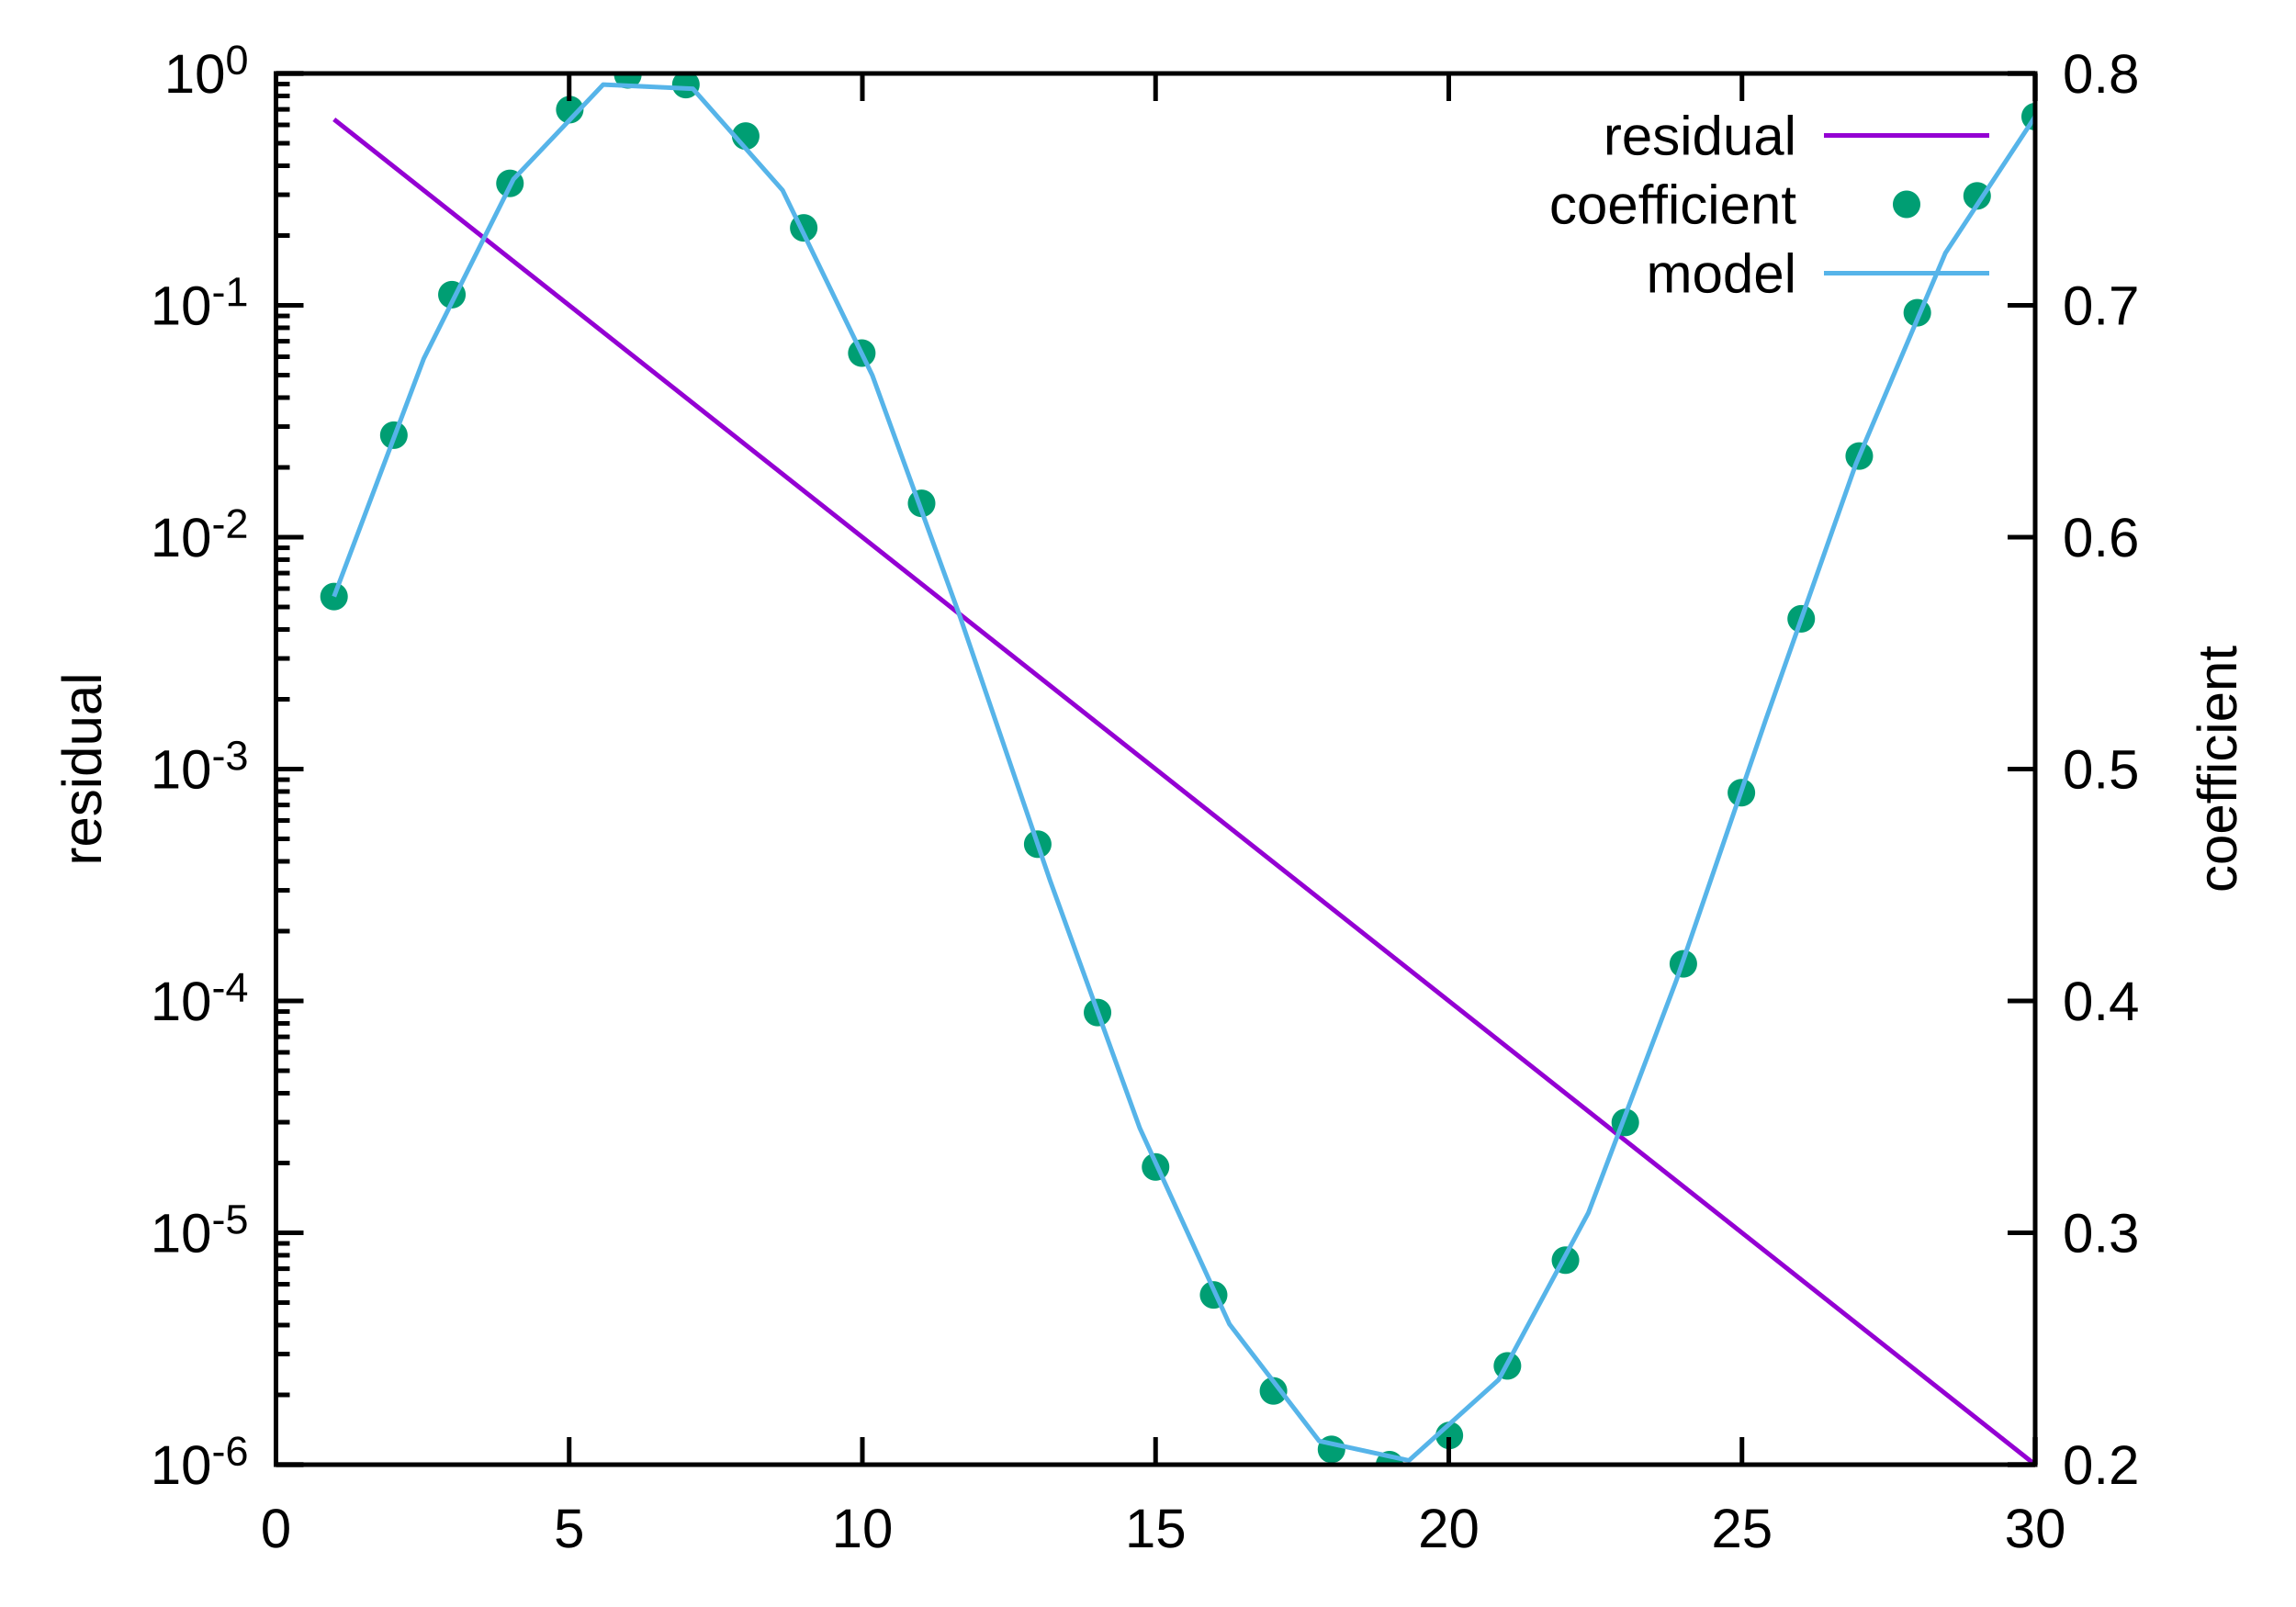
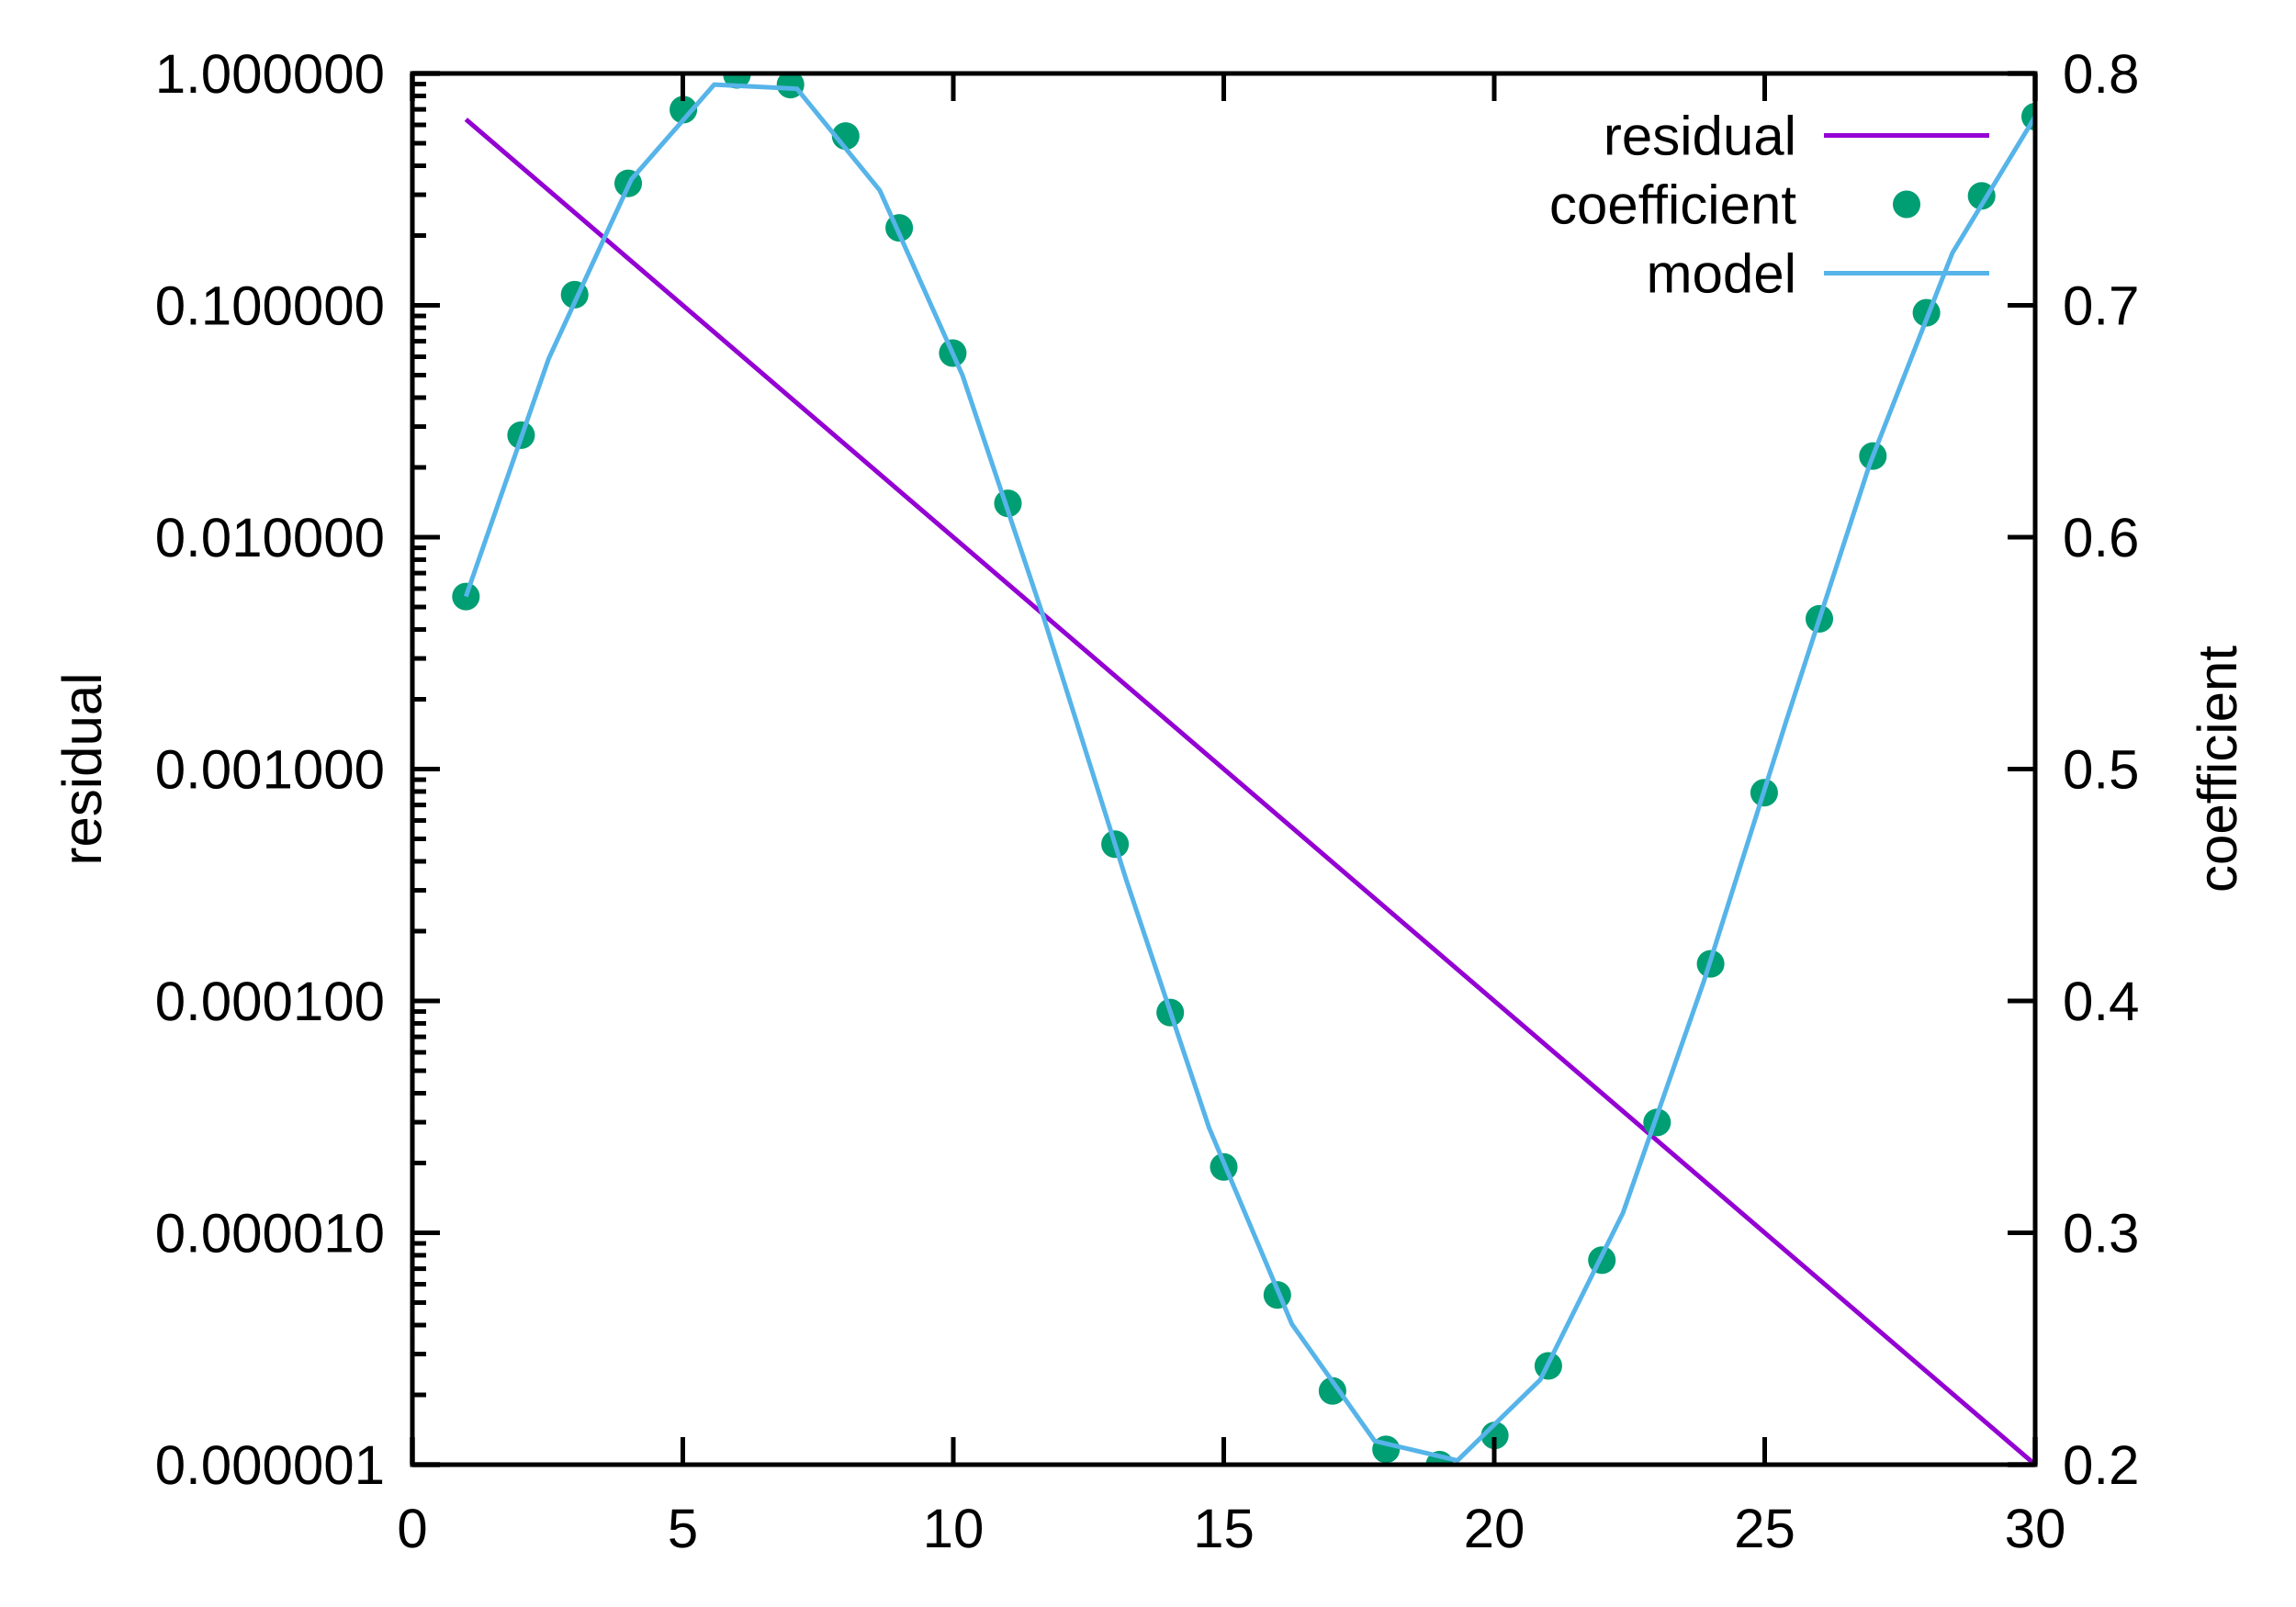
<svg xmlns="http://www.w3.org/2000/svg" width="500" height="350" viewBox="0 0 500 350" font-family="Arial,Helvetica,sans-serif" font-size="12">
  <rect x="0" y="0" width="500" height="350" fill="white" stroke="none" stroke-width="0" />
-   <g class="fs-axes" data-area="60.1 443.2 16 319" data-x="0 3e1" data-y="1e-6 1e0" data-y2="2e-1 8e-1" data-log="0 1 0" data-grid="0" data-font-size="12" data-mirror="1 0 0" data-y2tics="* 0.1 *">
+   <g class="fs-axes" data-area="89.8 443.2 16 319" data-x="0 3e1" data-y="1e-6 1e0" data-y2="2e-1 8e-1" data-log="0 1 0" data-grid="0" data-font-size="12" data-xformat="%h" data-yformat="%h" data-mirror="1 0 0" data-y2tics="* 0.1 *" data-y2format="%h">
    <g class="fs-grid" display="none">
-       <polyline fill="none" stroke="#a0a0a0" stroke-width="0.5" stroke-dasharray="2,3" points="60.1,319 60.1,16" />
-       <polyline fill="none" stroke="#a0a0a0" stroke-width="0.5" stroke-dasharray="2,3" points="123.95,319 123.95,16" />
-       <polyline fill="none" stroke="#a0a0a0" stroke-width="0.5" stroke-dasharray="2,3" points="187.8,319 187.8,16" />
-       <polyline fill="none" stroke="#a0a0a0" stroke-width="0.5" stroke-dasharray="2,3" points="251.65,319 251.65,16" />
-       <polyline fill="none" stroke="#a0a0a0" stroke-width="0.5" stroke-dasharray="2,3" points="315.5,319 315.5,16" />
-       <polyline fill="none" stroke="#a0a0a0" stroke-width="0.5" stroke-dasharray="2,3" points="379.35,319 379.35,16" />
+       <polyline fill="none" stroke="#a0a0a0" stroke-width="0.5" stroke-dasharray="2,3" points="89.8,319 89.8,16" />
+       <polyline fill="none" stroke="#a0a0a0" stroke-width="0.5" stroke-dasharray="2,3" points="148.7,319 148.7,16" />
+       <polyline fill="none" stroke="#a0a0a0" stroke-width="0.5" stroke-dasharray="2,3" points="207.6,319 207.6,16" />
+       <polyline fill="none" stroke="#a0a0a0" stroke-width="0.5" stroke-dasharray="2,3" points="266.5,319 266.5,16" />
+       <polyline fill="none" stroke="#a0a0a0" stroke-width="0.5" stroke-dasharray="2,3" points="325.4,319 325.4,16" />
+       <polyline fill="none" stroke="#a0a0a0" stroke-width="0.5" stroke-dasharray="2,3" points="384.3,319 384.3,16" />
      <polyline fill="none" stroke="#a0a0a0" stroke-width="0.5" stroke-dasharray="2,3" points="443.2,319 443.2,16" />
-       <polyline fill="none" stroke="#a0a0a0" stroke-width="0.5" stroke-dasharray="2,3" points="60.1,319 443.2,319" />
-       <polyline fill="none" stroke="#a0a0a0" stroke-width="0.5" stroke-dasharray="2,3" points="60.1,268.5 443.2,268.5" />
-       <polyline fill="none" stroke="#a0a0a0" stroke-width="0.5" stroke-dasharray="2,3" points="60.1,218 443.2,218" />
-       <polyline fill="none" stroke="#a0a0a0" stroke-width="0.5" stroke-dasharray="2,3" points="60.1,167.5 443.2,167.5" />
-       <polyline fill="none" stroke="#a0a0a0" stroke-width="0.5" stroke-dasharray="2,3" points="60.1,117 443.2,117" />
-       <polyline fill="none" stroke="#a0a0a0" stroke-width="0.5" stroke-dasharray="2,3" points="60.1,66.5 443.2,66.5" />
-       <polyline fill="none" stroke="#a0a0a0" stroke-width="0.5" stroke-dasharray="2,3" points="60.1,16 443.2,16" />
+       <polyline fill="none" stroke="#a0a0a0" stroke-width="0.5" stroke-dasharray="2,3" points="89.8,319 443.2,319" />
+       <polyline fill="none" stroke="#a0a0a0" stroke-width="0.5" stroke-dasharray="2,3" points="89.8,268.5 443.2,268.5" />
+       <polyline fill="none" stroke="#a0a0a0" stroke-width="0.5" stroke-dasharray="2,3" points="89.8,218 443.2,218" />
+       <polyline fill="none" stroke="#a0a0a0" stroke-width="0.5" stroke-dasharray="2,3" points="89.8,167.5 443.2,167.5" />
+       <polyline fill="none" stroke="#a0a0a0" stroke-width="0.5" stroke-dasharray="2,3" points="89.8,117 443.2,117" />
+       <polyline fill="none" stroke="#a0a0a0" stroke-width="0.5" stroke-dasharray="2,3" points="89.8,66.5 443.2,66.5" />
+       <polyline fill="none" stroke="#a0a0a0" stroke-width="0.5" stroke-dasharray="2,3" points="89.8,16 443.2,16" />
    </g>
-     <svg class="fs-plot" x="60.1" y="16" width="383.1" height="303" viewBox="0 0 1 1" preserveAspectRatio="none" overflow="hidden">
+     <svg class="fs-plot" x="89.8" y="16" width="353.4" height="303" viewBox="0 0 1 1" preserveAspectRatio="none" overflow="hidden">
      <g class="fs-series" data-series="1">
        <polyline fill="none" stroke="#9400d3" stroke-width="1" stroke-linejoin="round" vector-effect="non-scaling-stroke" points="0.033,0.033 0.067,0.067 0.1,0.1 0.133,0.133 0.167,0.167 0.2,0.2 0.233,0.233 0.267,0.267 0.3,0.3 0.333,0.333 0.367,0.367 0.4,0.4 0.433,0.433 0.467,0.467 0.5,0.5 0.533,0.533 0.567,0.567 0.6,0.6 0.633,0.633 0.667,0.667 0.7,0.7 0.733,0.733 0.767,0.767 0.8,0.8 0.833,0.833 0.867,0.867 0.9,0.9 0.933,0.933 0.967,0.967 1,1" />
      </g>
      <g class="fs-series" data-series="2">
        <path fill="none" stroke="#009e73" stroke-width="6" stroke-linecap="round" vector-effect="non-scaling-stroke" d="M0.033,0.376h0 M0.067,0.26h0 M0.1,0.159h0 M0.133,0.079h0 M0.167,0.026h0 M0.2,0.001h0 M0.233,0.008h0 M0.267,0.045h0 M0.3,0.111h0 M0.333,0.201h0 M0.367,0.309h0 M0.433,0.554h0 M0.467,0.675h0 M0.5,0.786h0 M0.533,0.878h0 M0.567,0.947h0 M0.6,0.989h0 M0.633,1h0 M0.667,0.979h0 M0.7,0.929h0 M0.733,0.853h0 M0.767,0.754h0 M0.8,0.64h0 M0.833,0.517h0 M0.867,0.392h0 M0.9,0.275h0 M0.933,0.172h0 M0.967,0.088h0 M1,0.031h0" />
      </g>
      <g class="fs-series" data-series="3">
        <polyline fill="none" stroke="#56b4e9" stroke-width="1" stroke-linejoin="round" vector-effect="non-scaling-stroke" points="0.033,0.376 0.084,0.205 0.135,0.076 0.186,0.008 0.237,0.011 0.288,0.084 0.339,0.217 0.389,0.391 0.44,0.58 0.491,0.758 0.542,0.899 0.593,0.983 0.644,0.997 0.695,0.939 0.746,0.819 0.796,0.652 0.847,0.464 0.898,0.281 0.949,0.129 1,0.031" />
      </g>
    </svg>
-     <rect x="60.1" y="16" width="383.1" height="303" fill="none" stroke="black" stroke-width="1" />
+     <rect x="89.8" y="16" width="353.4" height="303" fill="none" stroke="black" stroke-width="1" />
    <g class="fs-xticks">
-       <polyline fill="none" stroke="black" stroke-width="1" points="60.1,319 60.1,313" />
-       <polyline fill="none" stroke="black" stroke-width="1" points="60.1,16 60.1,22" />
-       <text x="60.1" y="337" text-anchor="middle">0</text>
-       <polyline fill="none" stroke="black" stroke-width="1" points="123.95,319 123.95,313" />
-       <polyline fill="none" stroke="black" stroke-width="1" points="123.95,16 123.95,22" />
-       <text x="123.95" y="337" text-anchor="middle">5</text>
-       <polyline fill="none" stroke="black" stroke-width="1" points="187.8,319 187.8,313" />
-       <polyline fill="none" stroke="black" stroke-width="1" points="187.8,16 187.8,22" />
-       <text x="187.8" y="337" text-anchor="middle">10</text>
-       <polyline fill="none" stroke="black" stroke-width="1" points="251.65,319 251.65,313" />
-       <polyline fill="none" stroke="black" stroke-width="1" points="251.65,16 251.65,22" />
-       <text x="251.65" y="337" text-anchor="middle">15</text>
-       <polyline fill="none" stroke="black" stroke-width="1" points="315.5,319 315.5,313" />
-       <polyline fill="none" stroke="black" stroke-width="1" points="315.5,16 315.5,22" />
-       <text x="315.5" y="337" text-anchor="middle">20</text>
-       <polyline fill="none" stroke="black" stroke-width="1" points="379.35,319 379.35,313" />
-       <polyline fill="none" stroke="black" stroke-width="1" points="379.35,16 379.35,22" />
-       <text x="379.35" y="337" text-anchor="middle">25</text>
+       <polyline fill="none" stroke="black" stroke-width="1" points="89.8,319 89.8,313" />
+       <polyline fill="none" stroke="black" stroke-width="1" points="89.8,16 89.8,22" />
+       <text x="89.8" y="337" text-anchor="middle">0</text>
+       <polyline fill="none" stroke="black" stroke-width="1" points="148.7,319 148.7,313" />
+       <polyline fill="none" stroke="black" stroke-width="1" points="148.7,16 148.7,22" />
+       <text x="148.7" y="337" text-anchor="middle">5</text>
+       <polyline fill="none" stroke="black" stroke-width="1" points="207.6,319 207.6,313" />
+       <polyline fill="none" stroke="black" stroke-width="1" points="207.6,16 207.6,22" />
+       <text x="207.6" y="337" text-anchor="middle">10</text>
+       <polyline fill="none" stroke="black" stroke-width="1" points="266.5,319 266.5,313" />
+       <polyline fill="none" stroke="black" stroke-width="1" points="266.5,16 266.5,22" />
+       <text x="266.5" y="337" text-anchor="middle">15</text>
+       <polyline fill="none" stroke="black" stroke-width="1" points="325.4,319 325.4,313" />
+       <polyline fill="none" stroke="black" stroke-width="1" points="325.4,16 325.4,22" />
+       <text x="325.4" y="337" text-anchor="middle">20</text>
+       <polyline fill="none" stroke="black" stroke-width="1" points="384.3,319 384.3,313" />
+       <polyline fill="none" stroke="black" stroke-width="1" points="384.3,16 384.3,22" />
+       <text x="384.3" y="337" text-anchor="middle">25</text>
      <polyline fill="none" stroke="black" stroke-width="1" points="443.2,319 443.2,313" />
      <polyline fill="none" stroke="black" stroke-width="1" points="443.2,16 443.2,22" />
      <text x="443.2" y="337" text-anchor="middle">30</text>
    </g>
    <g class="fs-yticks">
-       <polyline fill="none" stroke="black" stroke-width="1" points="60.1,319 66.1,319" />
-       <text x="54.1" y="323.2" text-anchor="end">10<tspan dy="-0.45em" font-size="0.75em">-6</tspan>
-       </text>
-       <polyline fill="none" stroke="black" stroke-width="1" points="60.1,268.5 66.1,268.5" />
-       <text x="54.1" y="272.7" text-anchor="end">10<tspan dy="-0.45em" font-size="0.75em">-5</tspan>
-       </text>
-       <polyline fill="none" stroke="black" stroke-width="1" points="60.1,218 66.1,218" />
-       <text x="54.1" y="222.2" text-anchor="end">10<tspan dy="-0.45em" font-size="0.75em">-4</tspan>
-       </text>
-       <polyline fill="none" stroke="black" stroke-width="1" points="60.1,167.5 66.1,167.5" />
-       <text x="54.1" y="171.7" text-anchor="end">10<tspan dy="-0.45em" font-size="0.75em">-3</tspan>
-       </text>
-       <polyline fill="none" stroke="black" stroke-width="1" points="60.1,117 66.1,117" />
-       <text x="54.1" y="121.2" text-anchor="end">10<tspan dy="-0.45em" font-size="0.75em">-2</tspan>
-       </text>
-       <polyline fill="none" stroke="black" stroke-width="1" points="60.1,66.5 66.1,66.5" />
-       <text x="54.1" y="70.7" text-anchor="end">10<tspan dy="-0.45em" font-size="0.75em">-1</tspan>
-       </text>
-       <polyline fill="none" stroke="black" stroke-width="1" points="60.1,16 66.1,16" />
-       <text x="54.1" y="20.2" text-anchor="end">10<tspan dy="-0.45em" font-size="0.75em">0</tspan>
-       </text>
-       <polyline fill="none" stroke="black" stroke-width="1" points="60.1,303.8 63.1,303.8" />
-       <polyline fill="none" stroke="black" stroke-width="1" points="60.1,294.91 63.1,294.91" />
-       <polyline fill="none" stroke="black" stroke-width="1" points="60.1,288.6 63.1,288.6" />
-       <polyline fill="none" stroke="black" stroke-width="1" points="60.1,283.7 63.1,283.7" />
-       <polyline fill="none" stroke="black" stroke-width="1" points="60.1,279.7 63.1,279.7" />
-       <polyline fill="none" stroke="black" stroke-width="1" points="60.1,276.32 63.1,276.32" />
-       <polyline fill="none" stroke="black" stroke-width="1" points="60.1,273.39 63.1,273.39" />
-       <polyline fill="none" stroke="black" stroke-width="1" points="60.1,270.81 63.1,270.81" />
-       <polyline fill="none" stroke="black" stroke-width="1" points="60.1,253.3 63.1,253.3" />
-       <polyline fill="none" stroke="black" stroke-width="1" points="60.1,244.41 63.1,244.41" />
-       <polyline fill="none" stroke="black" stroke-width="1" points="60.1,238.1 63.1,238.1" />
-       <polyline fill="none" stroke="black" stroke-width="1" points="60.1,233.2 63.1,233.2" />
-       <polyline fill="none" stroke="black" stroke-width="1" points="60.1,229.2 63.1,229.2" />
-       <polyline fill="none" stroke="black" stroke-width="1" points="60.1,225.82 63.1,225.82" />
-       <polyline fill="none" stroke="black" stroke-width="1" points="60.1,222.89 63.1,222.89" />
-       <polyline fill="none" stroke="black" stroke-width="1" points="60.1,220.31 63.1,220.31" />
-       <polyline fill="none" stroke="black" stroke-width="1" points="60.1,202.8 63.1,202.8" />
-       <polyline fill="none" stroke="black" stroke-width="1" points="60.1,193.91 63.1,193.91" />
-       <polyline fill="none" stroke="black" stroke-width="1" points="60.1,187.6 63.1,187.6" />
-       <polyline fill="none" stroke="black" stroke-width="1" points="60.1,182.7 63.1,182.7" />
-       <polyline fill="none" stroke="black" stroke-width="1" points="60.1,178.7 63.1,178.7" />
-       <polyline fill="none" stroke="black" stroke-width="1" points="60.1,175.32 63.1,175.32" />
-       <polyline fill="none" stroke="black" stroke-width="1" points="60.1,172.39 63.1,172.39" />
-       <polyline fill="none" stroke="black" stroke-width="1" points="60.1,169.81 63.1,169.81" />
-       <polyline fill="none" stroke="black" stroke-width="1" points="60.1,152.3 63.1,152.3" />
-       <polyline fill="none" stroke="black" stroke-width="1" points="60.1,143.41 63.1,143.41" />
-       <polyline fill="none" stroke="black" stroke-width="1" points="60.1,137.1 63.1,137.1" />
-       <polyline fill="none" stroke="black" stroke-width="1" points="60.1,132.2 63.1,132.2" />
-       <polyline fill="none" stroke="black" stroke-width="1" points="60.1,128.2 63.1,128.2" />
-       <polyline fill="none" stroke="black" stroke-width="1" points="60.1,124.82 63.1,124.82" />
-       <polyline fill="none" stroke="black" stroke-width="1" points="60.1,121.89 63.1,121.89" />
-       <polyline fill="none" stroke="black" stroke-width="1" points="60.1,119.31 63.1,119.31" />
-       <polyline fill="none" stroke="black" stroke-width="1" points="60.1,101.8 63.1,101.8" />
-       <polyline fill="none" stroke="black" stroke-width="1" points="60.1,92.91 63.1,92.91" />
-       <polyline fill="none" stroke="black" stroke-width="1" points="60.1,86.6 63.1,86.6" />
-       <polyline fill="none" stroke="black" stroke-width="1" points="60.1,81.7 63.1,81.7" />
-       <polyline fill="none" stroke="black" stroke-width="1" points="60.1,77.7 63.1,77.7" />
-       <polyline fill="none" stroke="black" stroke-width="1" points="60.1,74.32 63.1,74.32" />
-       <polyline fill="none" stroke="black" stroke-width="1" points="60.1,71.39 63.1,71.39" />
-       <polyline fill="none" stroke="black" stroke-width="1" points="60.1,68.81 63.1,68.81" />
-       <polyline fill="none" stroke="black" stroke-width="1" points="60.1,51.3 63.1,51.3" />
-       <polyline fill="none" stroke="black" stroke-width="1" points="60.1,42.41 63.1,42.41" />
-       <polyline fill="none" stroke="black" stroke-width="1" points="60.1,36.1 63.1,36.1" />
-       <polyline fill="none" stroke="black" stroke-width="1" points="60.1,31.2 63.1,31.2" />
-       <polyline fill="none" stroke="black" stroke-width="1" points="60.1,27.2 63.1,27.2" />
-       <polyline fill="none" stroke="black" stroke-width="1" points="60.1,23.82 63.1,23.82" />
-       <polyline fill="none" stroke="black" stroke-width="1" points="60.1,20.89 63.1,20.89" />
-       <polyline fill="none" stroke="black" stroke-width="1" points="60.1,18.31 63.1,18.31" />
+       <polyline fill="none" stroke="black" stroke-width="1" points="89.8,319 95.8,319" />
+       <text x="83.8" y="323.2" text-anchor="end">0.000001</text>
+       <polyline fill="none" stroke="black" stroke-width="1" points="89.8,268.5 95.8,268.5" />
+       <text x="83.8" y="272.7" text-anchor="end">0.000010</text>
+       <polyline fill="none" stroke="black" stroke-width="1" points="89.8,218 95.8,218" />
+       <text x="83.8" y="222.2" text-anchor="end">0.000100</text>
+       <polyline fill="none" stroke="black" stroke-width="1" points="89.8,167.5 95.8,167.5" />
+       <text x="83.8" y="171.7" text-anchor="end">0.001000</text>
+       <polyline fill="none" stroke="black" stroke-width="1" points="89.8,117 95.8,117" />
+       <text x="83.8" y="121.2" text-anchor="end">0.010000</text>
+       <polyline fill="none" stroke="black" stroke-width="1" points="89.8,66.5 95.8,66.5" />
+       <text x="83.8" y="70.7" text-anchor="end">0.100000</text>
+       <polyline fill="none" stroke="black" stroke-width="1" points="89.8,16 95.8,16" />
+       <text x="83.8" y="20.2" text-anchor="end">1.000000</text>
+       <polyline fill="none" stroke="black" stroke-width="1" points="89.8,303.8 92.8,303.8" />
+       <polyline fill="none" stroke="black" stroke-width="1" points="89.8,294.91 92.8,294.91" />
+       <polyline fill="none" stroke="black" stroke-width="1" points="89.8,288.6 92.8,288.6" />
+       <polyline fill="none" stroke="black" stroke-width="1" points="89.8,283.7 92.8,283.7" />
+       <polyline fill="none" stroke="black" stroke-width="1" points="89.8,279.7 92.8,279.7" />
+       <polyline fill="none" stroke="black" stroke-width="1" points="89.8,276.32 92.8,276.32" />
+       <polyline fill="none" stroke="black" stroke-width="1" points="89.8,273.39 92.8,273.39" />
+       <polyline fill="none" stroke="black" stroke-width="1" points="89.8,270.81 92.8,270.81" />
+       <polyline fill="none" stroke="black" stroke-width="1" points="89.8,253.3 92.8,253.3" />
+       <polyline fill="none" stroke="black" stroke-width="1" points="89.8,244.41 92.8,244.41" />
+       <polyline fill="none" stroke="black" stroke-width="1" points="89.8,238.1 92.8,238.1" />
+       <polyline fill="none" stroke="black" stroke-width="1" points="89.8,233.2 92.8,233.2" />
+       <polyline fill="none" stroke="black" stroke-width="1" points="89.8,229.2 92.8,229.2" />
+       <polyline fill="none" stroke="black" stroke-width="1" points="89.8,225.82 92.8,225.82" />
+       <polyline fill="none" stroke="black" stroke-width="1" points="89.8,222.89 92.8,222.89" />
+       <polyline fill="none" stroke="black" stroke-width="1" points="89.8,220.31 92.8,220.31" />
+       <polyline fill="none" stroke="black" stroke-width="1" points="89.8,202.8 92.8,202.8" />
+       <polyline fill="none" stroke="black" stroke-width="1" points="89.8,193.91 92.8,193.91" />
+       <polyline fill="none" stroke="black" stroke-width="1" points="89.8,187.6 92.8,187.6" />
+       <polyline fill="none" stroke="black" stroke-width="1" points="89.8,182.7 92.8,182.7" />
+       <polyline fill="none" stroke="black" stroke-width="1" points="89.8,178.7 92.8,178.7" />
+       <polyline fill="none" stroke="black" stroke-width="1" points="89.8,175.32 92.8,175.32" />
+       <polyline fill="none" stroke="black" stroke-width="1" points="89.8,172.39 92.8,172.39" />
+       <polyline fill="none" stroke="black" stroke-width="1" points="89.8,169.81 92.8,169.81" />
+       <polyline fill="none" stroke="black" stroke-width="1" points="89.8,152.3 92.8,152.3" />
+       <polyline fill="none" stroke="black" stroke-width="1" points="89.8,143.41 92.8,143.41" />
+       <polyline fill="none" stroke="black" stroke-width="1" points="89.8,137.1 92.8,137.1" />
+       <polyline fill="none" stroke="black" stroke-width="1" points="89.8,132.2 92.8,132.2" />
+       <polyline fill="none" stroke="black" stroke-width="1" points="89.8,128.2 92.8,128.2" />
+       <polyline fill="none" stroke="black" stroke-width="1" points="89.8,124.82 92.8,124.82" />
+       <polyline fill="none" stroke="black" stroke-width="1" points="89.8,121.89 92.8,121.89" />
+       <polyline fill="none" stroke="black" stroke-width="1" points="89.8,119.31 92.8,119.31" />
+       <polyline fill="none" stroke="black" stroke-width="1" points="89.8,101.8 92.8,101.8" />
+       <polyline fill="none" stroke="black" stroke-width="1" points="89.8,92.91 92.8,92.91" />
+       <polyline fill="none" stroke="black" stroke-width="1" points="89.8,86.6 92.8,86.6" />
+       <polyline fill="none" stroke="black" stroke-width="1" points="89.8,81.7 92.8,81.7" />
+       <polyline fill="none" stroke="black" stroke-width="1" points="89.8,77.7 92.8,77.7" />
+       <polyline fill="none" stroke="black" stroke-width="1" points="89.8,74.32 92.8,74.32" />
+       <polyline fill="none" stroke="black" stroke-width="1" points="89.8,71.39 92.8,71.39" />
+       <polyline fill="none" stroke="black" stroke-width="1" points="89.8,68.81 92.8,68.81" />
+       <polyline fill="none" stroke="black" stroke-width="1" points="89.8,51.3 92.8,51.3" />
+       <polyline fill="none" stroke="black" stroke-width="1" points="89.8,42.41 92.8,42.41" />
+       <polyline fill="none" stroke="black" stroke-width="1" points="89.8,36.1 92.8,36.1" />
+       <polyline fill="none" stroke="black" stroke-width="1" points="89.8,31.2 92.8,31.2" />
+       <polyline fill="none" stroke="black" stroke-width="1" points="89.8,27.2 92.8,27.2" />
+       <polyline fill="none" stroke="black" stroke-width="1" points="89.8,23.82 92.8,23.82" />
+       <polyline fill="none" stroke="black" stroke-width="1" points="89.8,20.89 92.8,20.89" />
+       <polyline fill="none" stroke="black" stroke-width="1" points="89.8,18.31 92.8,18.31" />
    </g>
    <g class="fs-y2ticks">
      <polyline fill="none" stroke="black" stroke-width="1" points="443.2,319 437.2,319" />
      <text x="449.2" y="323.2">0.2</text>
      <polyline fill="none" stroke="black" stroke-width="1" points="443.2,268.5 437.2,268.5" />
      <text x="449.2" y="272.7">0.3</text>
      <polyline fill="none" stroke="black" stroke-width="1" points="443.2,218 437.2,218" />
      <text x="449.2" y="222.2">0.4</text>
      <polyline fill="none" stroke="black" stroke-width="1" points="443.2,167.5 437.2,167.5" />
      <text x="449.2" y="171.7">0.5</text>
      <polyline fill="none" stroke="black" stroke-width="1" points="443.2,117 437.2,117" />
      <text x="449.2" y="121.2">0.6</text>
      <polyline fill="none" stroke="black" stroke-width="1" points="443.2,66.5 437.2,66.5" />
      <text x="449.2" y="70.7">0.7</text>
      <polyline fill="none" stroke="black" stroke-width="1" points="443.2,16 437.2,16" />
      <text x="449.2" y="20.2">0.8</text>
    </g>
    <text x="22" y="167.5" text-anchor="middle" transform="rotate(-90 22 167.5)">residual</text>
    <text x="487" y="167.5" text-anchor="middle" transform="rotate(-90 487 167.5)">coefficient</text>
    <g class="fs-key-entry" data-series="1">
      <polyline fill="none" stroke="#9400d3" stroke-width="1" points="397.2,29.5 433.2,29.5" />
      <text x="391.2" y="33.7" text-anchor="end">residual</text>
    </g>
    <g class="fs-key-entry" data-series="2">
      <path fill="none" stroke="#009e73" stroke-width="6" stroke-linecap="round" d="M415.2,44.5h0" />
      <text x="391.2" y="48.7" text-anchor="end">coefficient</text>
    </g>
    <g class="fs-key-entry" data-series="3">
      <polyline fill="none" stroke="#56b4e9" stroke-width="1" points="397.2,59.5 433.2,59.5" />
      <text x="391.2" y="63.7" text-anchor="end">model</text>
    </g>
  </g>
</svg>
